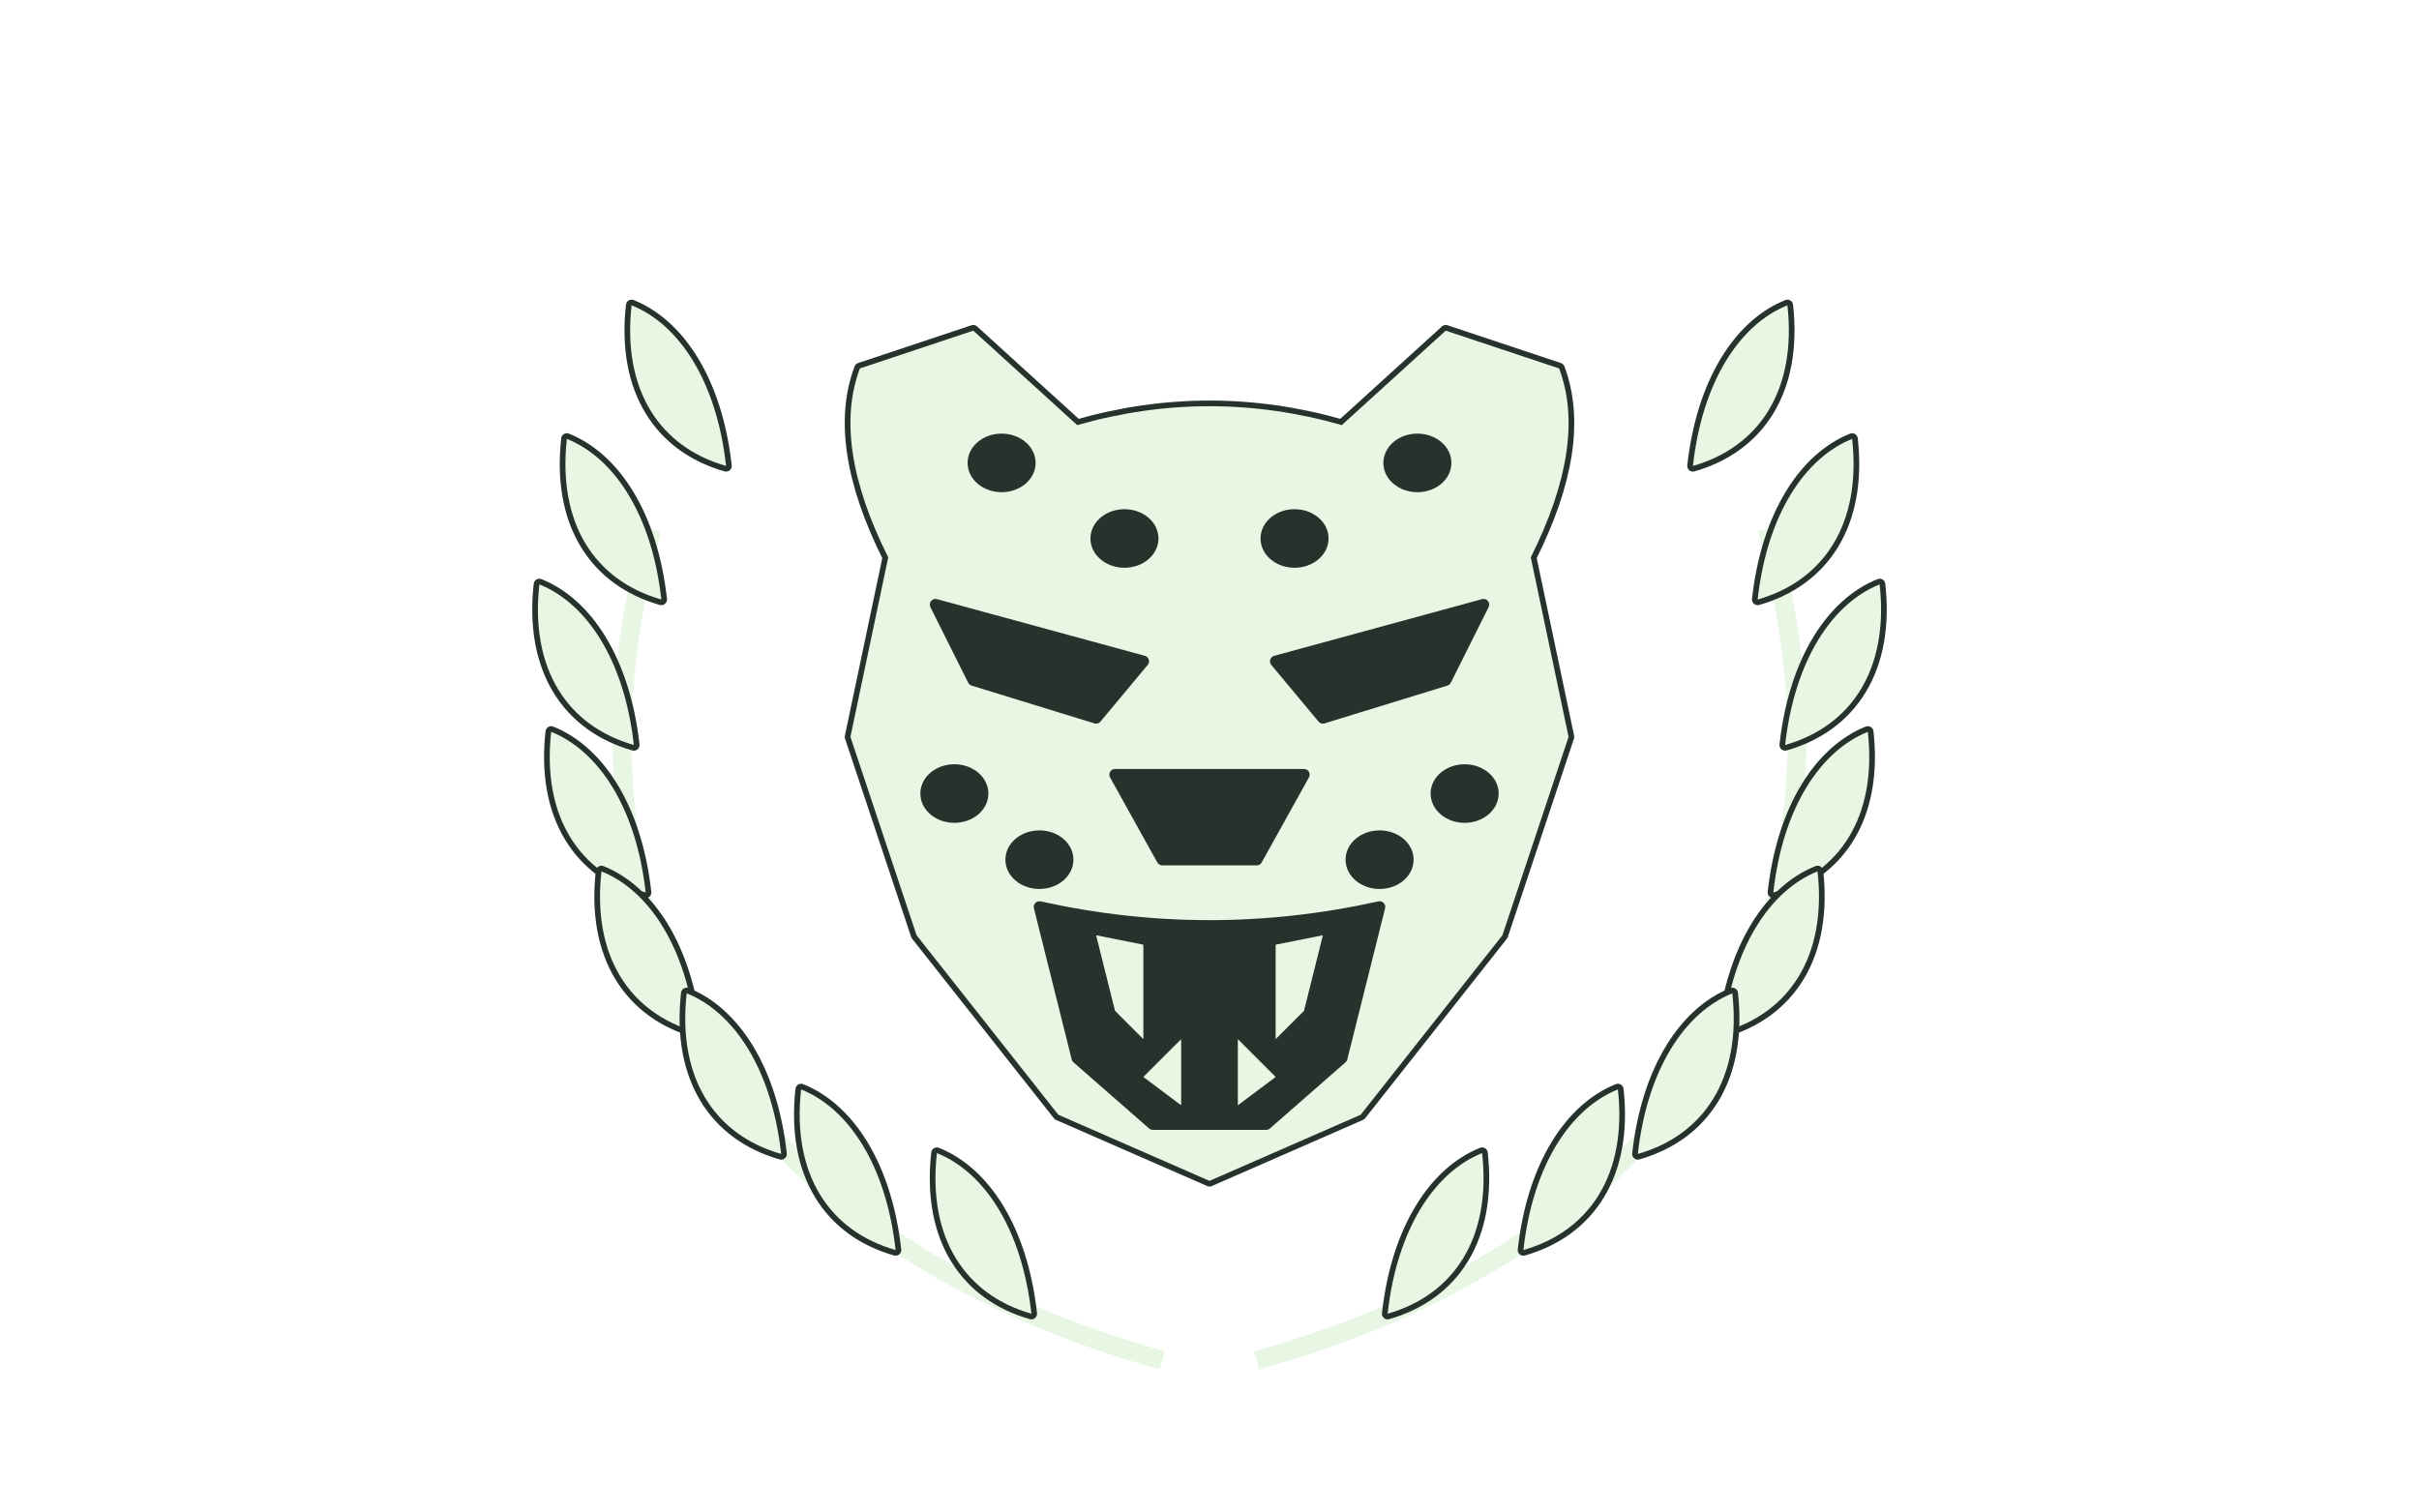
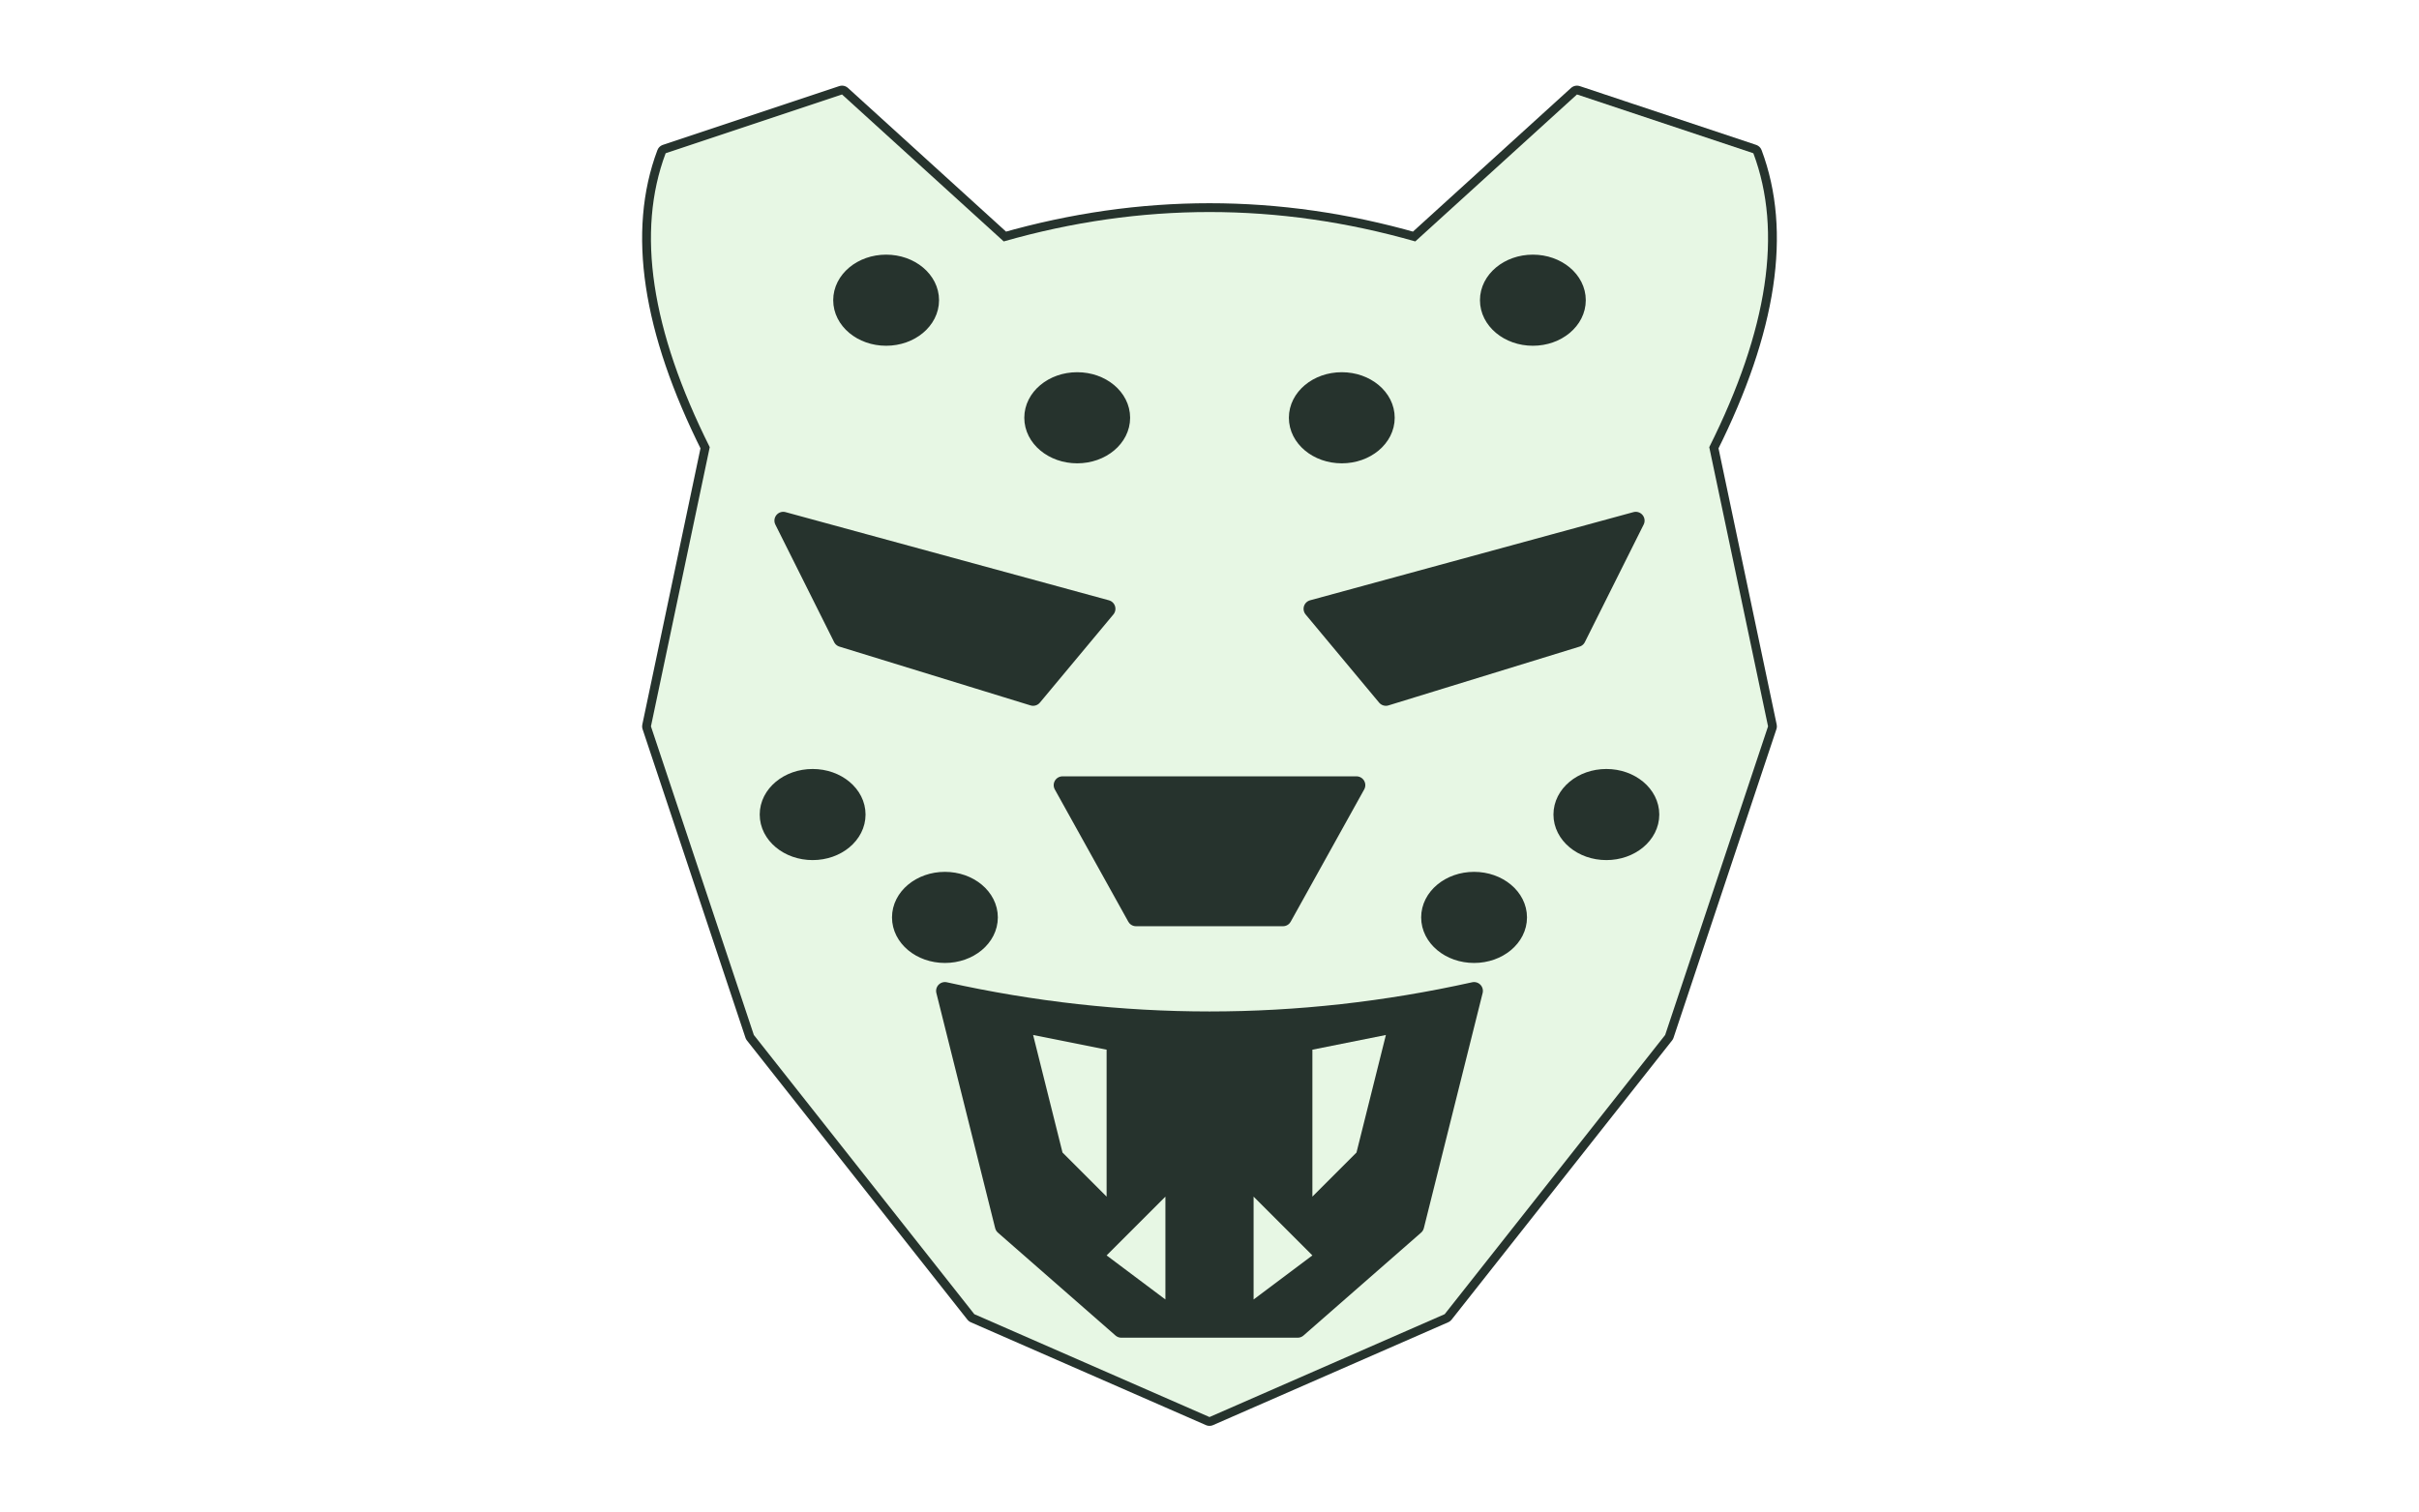
<svg xmlns="http://www.w3.org/2000/svg" width="256" height="160" viewBox="0 0 256 160">
  <g stroke="#26332d" stroke-width="1.2" paint-order="stroke fill" stroke-linejoin="round">
-     <g stroke="#e7f7e4" stroke-width="2" fill="none">
-       <path d="M123 144 C80 132 57 100 69 56 M133 144 C176 132 199 100 187 56" />
+     <g transform="translate(-71.11111 -44.44444) scale(1.555556)">
+       <path d="M94 59 Q88 47 91 39 L103 35 L114 45 Q128 41 142 45 L153 35 L165 39 Q168 47 162 59 L166 78 L159 99 L144 118 L128 125 L112 118 L97 99 L90 78 Z" fill="#e7f7e4" />
+       <path d="M99 64 L121 70 L116 76 L103 72Z M157 64 L135 70 L140 76 L153 72Z M118 82 L138 82 L133 91 L123 91Z M110 96 Q128 100 146 96 L142 112 L134 119 L122 119 L114 112Z" fill="#26332d" />
+       <path d="M116 99 L121 100 L121 110 L118 107Z M135 100 L140 99 L138 107 L135 110Z M121 114 L125 110 L125 117Z M131 110 L135 114 L131 117Z" fill="#e7f7e4" />
+       <ellipse cx="106" cy="49" rx="3" ry="2.5" fill="#26332d" />
+       <ellipse cx="150" cy="49" rx="3" ry="2.5" fill="#26332d" />
+       <ellipse cx="101" cy="84" rx="3" ry="2.5" fill="#26332d" />
+       <ellipse cx="155" cy="84" rx="3" ry="2.5" fill="#26332d" />
+       <ellipse cx="110" cy="91" rx="3" ry="2.5" fill="#26332d" />
+       <ellipse cx="146" cy="91" rx="3" ry="2.5" fill="#26332d" />
+       <ellipse cx="119" cy="57" rx="3" ry="2.5" fill="#26332d" />
+       <ellipse cx="137" cy="57" rx="3" ry="2.5" fill="#26332d" />
    </g>
-     <path d="M76.84 49.32 C75.84 40.32 71.84 34.32 66.84 32.32 C65.84 41.32 69.84 47.32 76.84 49.32Z" fill="#e7f7e4" />
-     <path d="M69.99 63.46 C68.99 54.46 64.99 48.46 59.99 46.46 C58.99 55.46 62.99 61.46 69.99 63.46Z" fill="#e7f7e4" />
-     <path d="M67.08 78.86 C66.08 69.86 62.08 63.86 57.08 61.86 C56.08 70.86 60.08 76.86 67.08 78.86Z" fill="#e7f7e4" />
-     <path d="M68.33 94.47 C67.33 85.47 63.33 79.47 58.33 77.47 C57.33 86.47 61.33 92.47 68.33 94.47Z" fill="#e7f7e4" />
-     <path d="M73.65 109.24 C72.65 100.24 68.65 94.24 63.65 92.24 C62.65 101.24 66.65 107.24 73.65 109.24Z" fill="#e7f7e4" />
-     <path d="M82.67 122.15 C81.67 113.15 77.67 107.15 72.67 105.15 C71.67 114.15 75.67 120.15 82.67 122.15Z" fill="#e7f7e4" />
-     <path d="M94.78 132.32 C93.78 123.32 89.78 117.32 84.78 115.32 C83.78 124.32 87.78 130.32 94.78 132.32Z" fill="#e7f7e4" />
-     <path d="M109.15 139.06 C108.15 130.06 104.15 124.06 99.15 122.06 C98.15 131.06 102.15 137.06 109.15 139.06Z" fill="#e7f7e4" />
-     <path d="M179.16 49.32 C180.16 40.32 184.16 34.32 189.16 32.32 C190.16 41.32 186.16 47.32 179.16 49.32Z" fill="#e7f7e4" />
-     <path d="M186.01 63.46 C187.01 54.46 191.01 48.46 196.01 46.46 C197.01 55.46 193.01 61.46 186.01 63.46Z" fill="#e7f7e4" />
-     <path d="M188.92 78.86 C189.92 69.86 193.92 63.86 198.92 61.86 C199.92 70.86 195.92 76.86 188.92 78.86Z" fill="#e7f7e4" />
-     <path d="M187.67 94.47 C188.67 85.47 192.67 79.47 197.67 77.47 C198.67 86.47 194.67 92.47 187.67 94.47Z" fill="#e7f7e4" />
-     <path d="M182.35 109.24 C183.35 100.24 187.35 94.24 192.35 92.24 C193.35 101.24 189.35 107.24 182.35 109.24Z" fill="#e7f7e4" />
-     <path d="M173.33 122.15 C174.33 113.15 178.33 107.15 183.33 105.15 C184.33 114.15 180.33 120.15 173.33 122.15Z" fill="#e7f7e4" />
-     <path d="M161.22 132.32 C162.22 123.32 166.22 117.32 171.22 115.32 C172.22 124.32 168.22 130.32 161.22 132.32Z" fill="#e7f7e4" />
-     <path d="M146.85 139.06 C147.85 130.06 151.85 124.06 156.85 122.06 C157.85 131.06 153.85 137.06 146.85 139.06Z" fill="#e7f7e4" />
-     <path d="M94 59 Q88 47 91 39 L103 35 L114 45 Q128 41 142 45 L153 35 L165 39 Q168 47 162 59 L166 78 L159 99 L144 118 L128 125 L112 118 L97 99 L90 78 Z" fill="#e7f7e4" />
-     <path d="M99 64 L121 70 L116 76 L103 72Z M157 64 L135 70 L140 76 L153 72Z M118 82 L138 82 L133 91 L123 91Z M110 96 Q128 100 146 96 L142 112 L134 119 L122 119 L114 112Z" fill="#26332d" />
-     <path d="M116 99 L121 100 L121 110 L118 107Z M135 100 L140 99 L138 107 L135 110Z M121 114 L125 110 L125 117Z M131 110 L135 114 L131 117Z" fill="#e7f7e4" />
-     <ellipse cx="106" cy="49" rx="3" ry="2.5" fill="#26332d" />
-     <ellipse cx="150" cy="49" rx="3" ry="2.5" fill="#26332d" />
-     <ellipse cx="101" cy="84" rx="3" ry="2.5" fill="#26332d" />
-     <ellipse cx="155" cy="84" rx="3" ry="2.5" fill="#26332d" />
-     <ellipse cx="110" cy="91" rx="3" ry="2.5" fill="#26332d" />
-     <ellipse cx="146" cy="91" rx="3" ry="2.5" fill="#26332d" />
-     <ellipse cx="119" cy="57" rx="3" ry="2.5" fill="#26332d" />
-     <ellipse cx="137" cy="57" rx="3" ry="2.5" fill="#26332d" />
  </g>
</svg>
